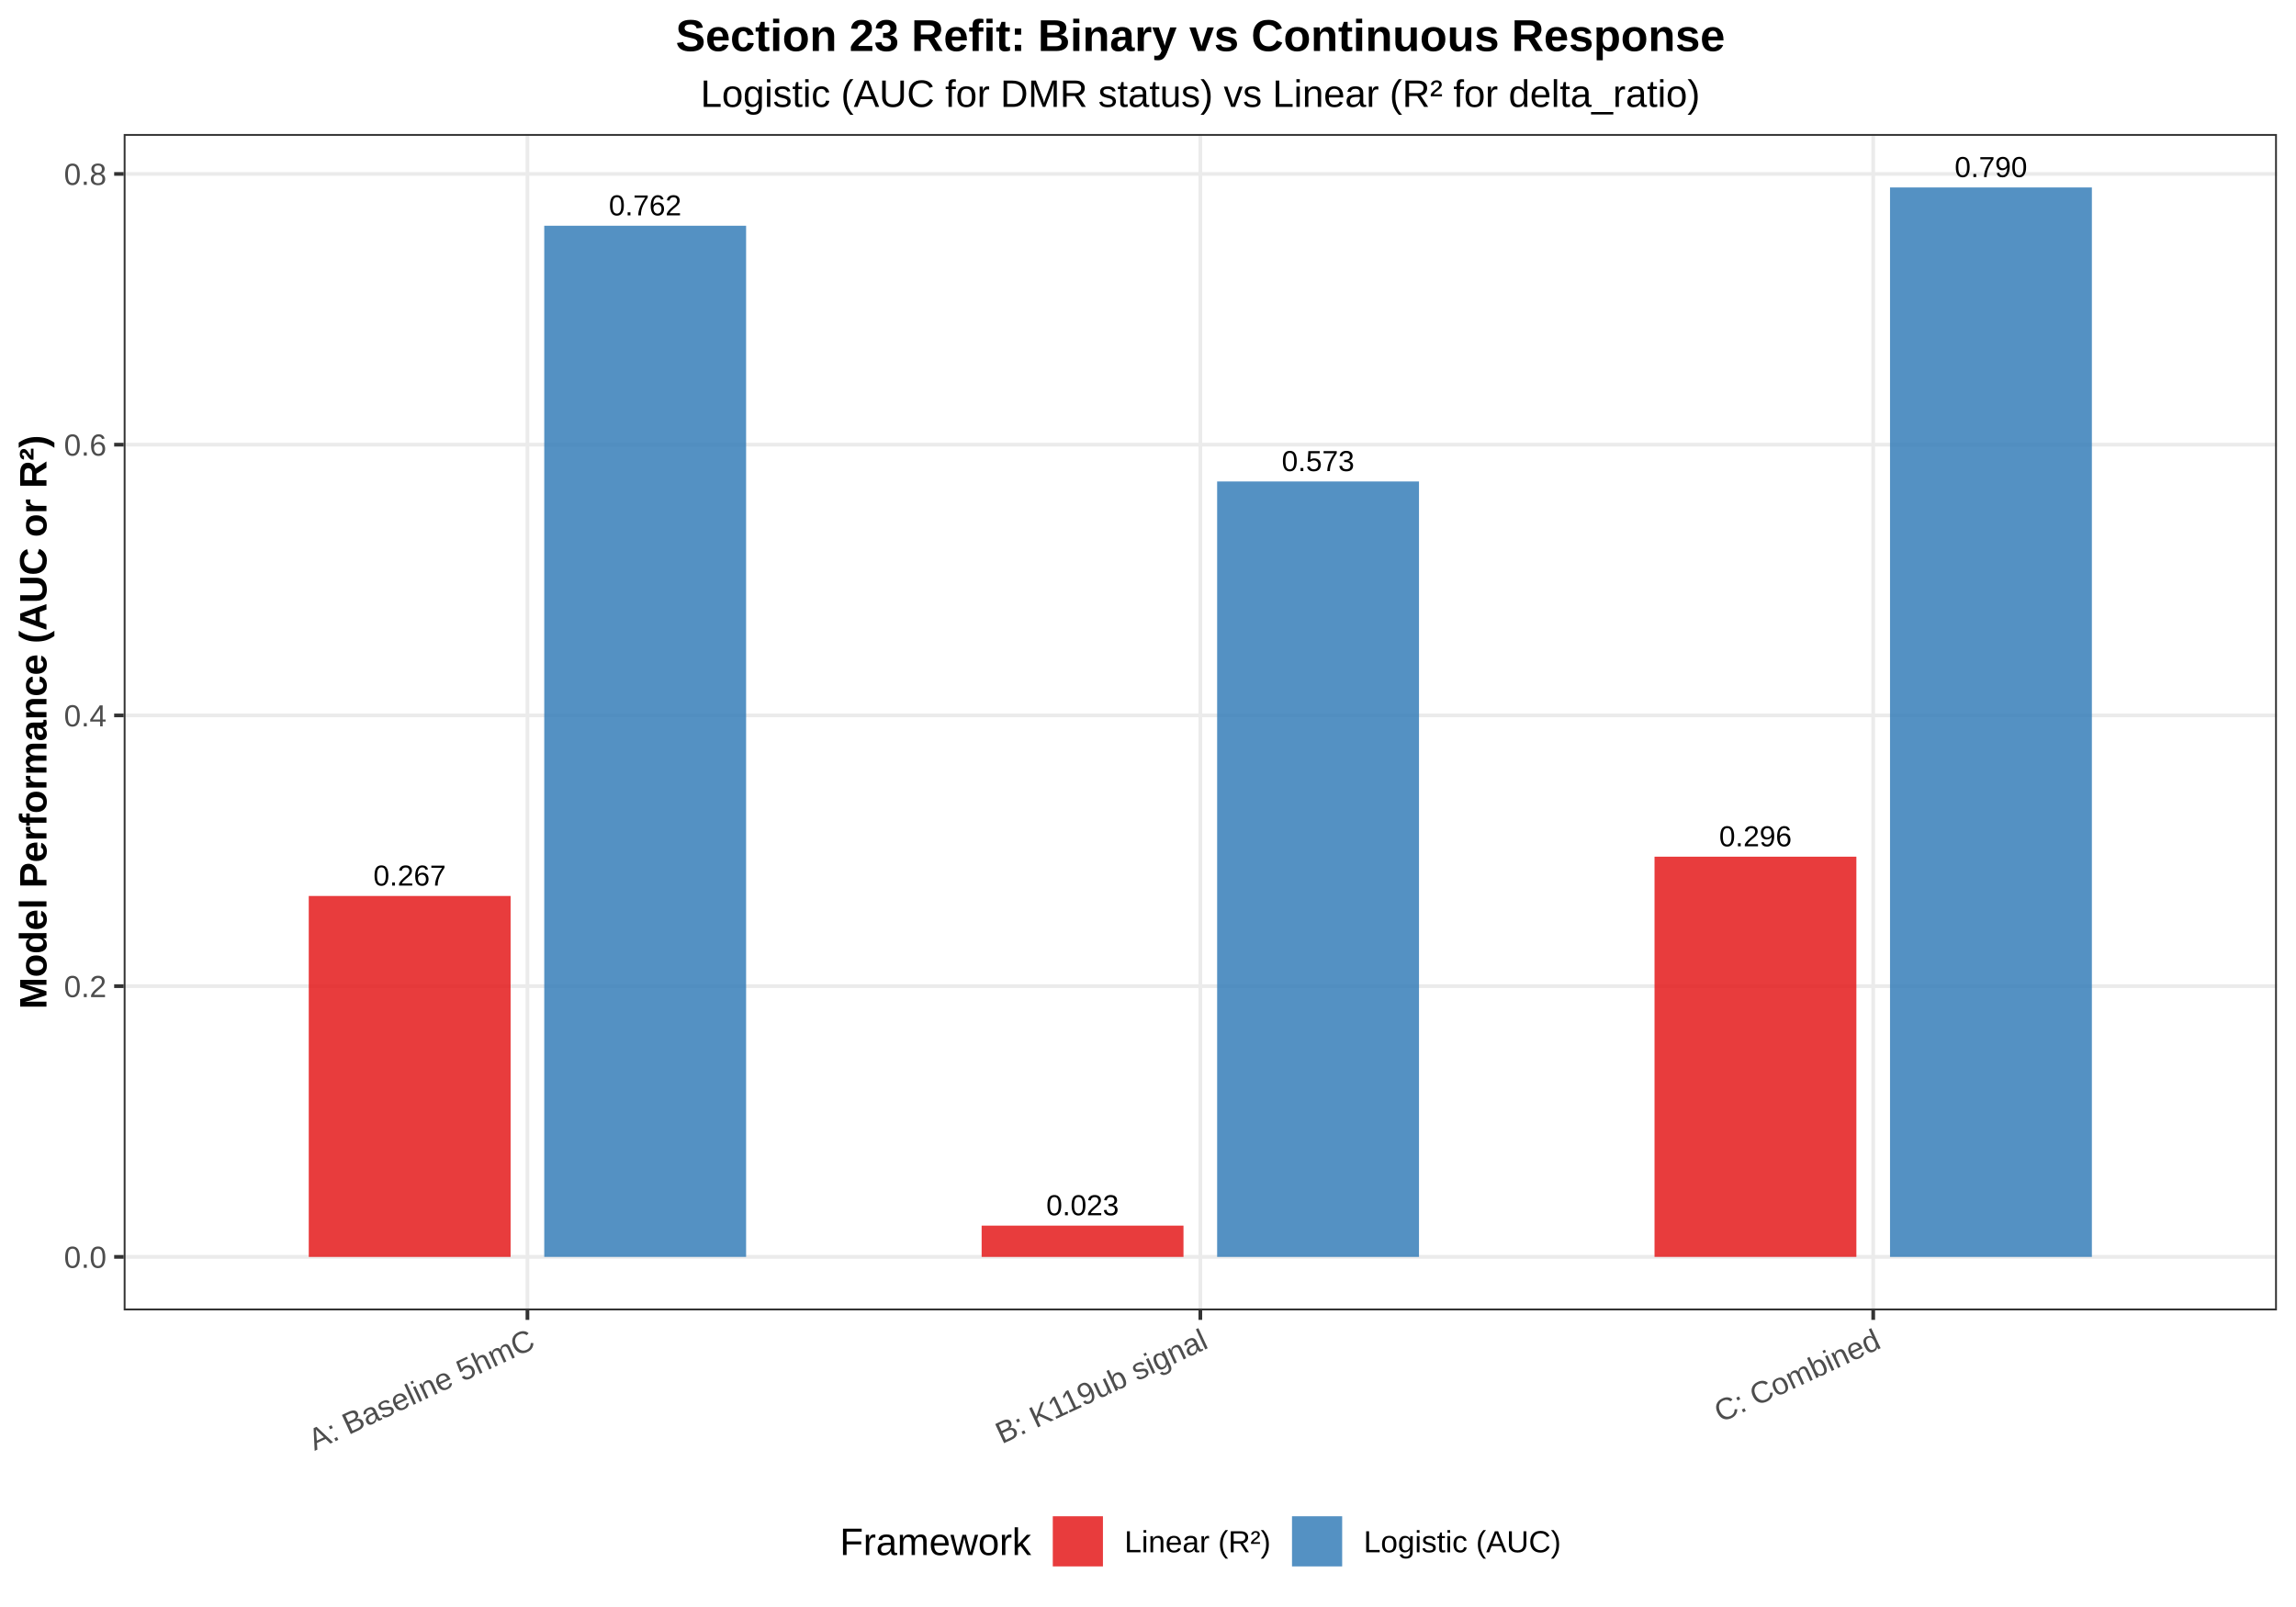
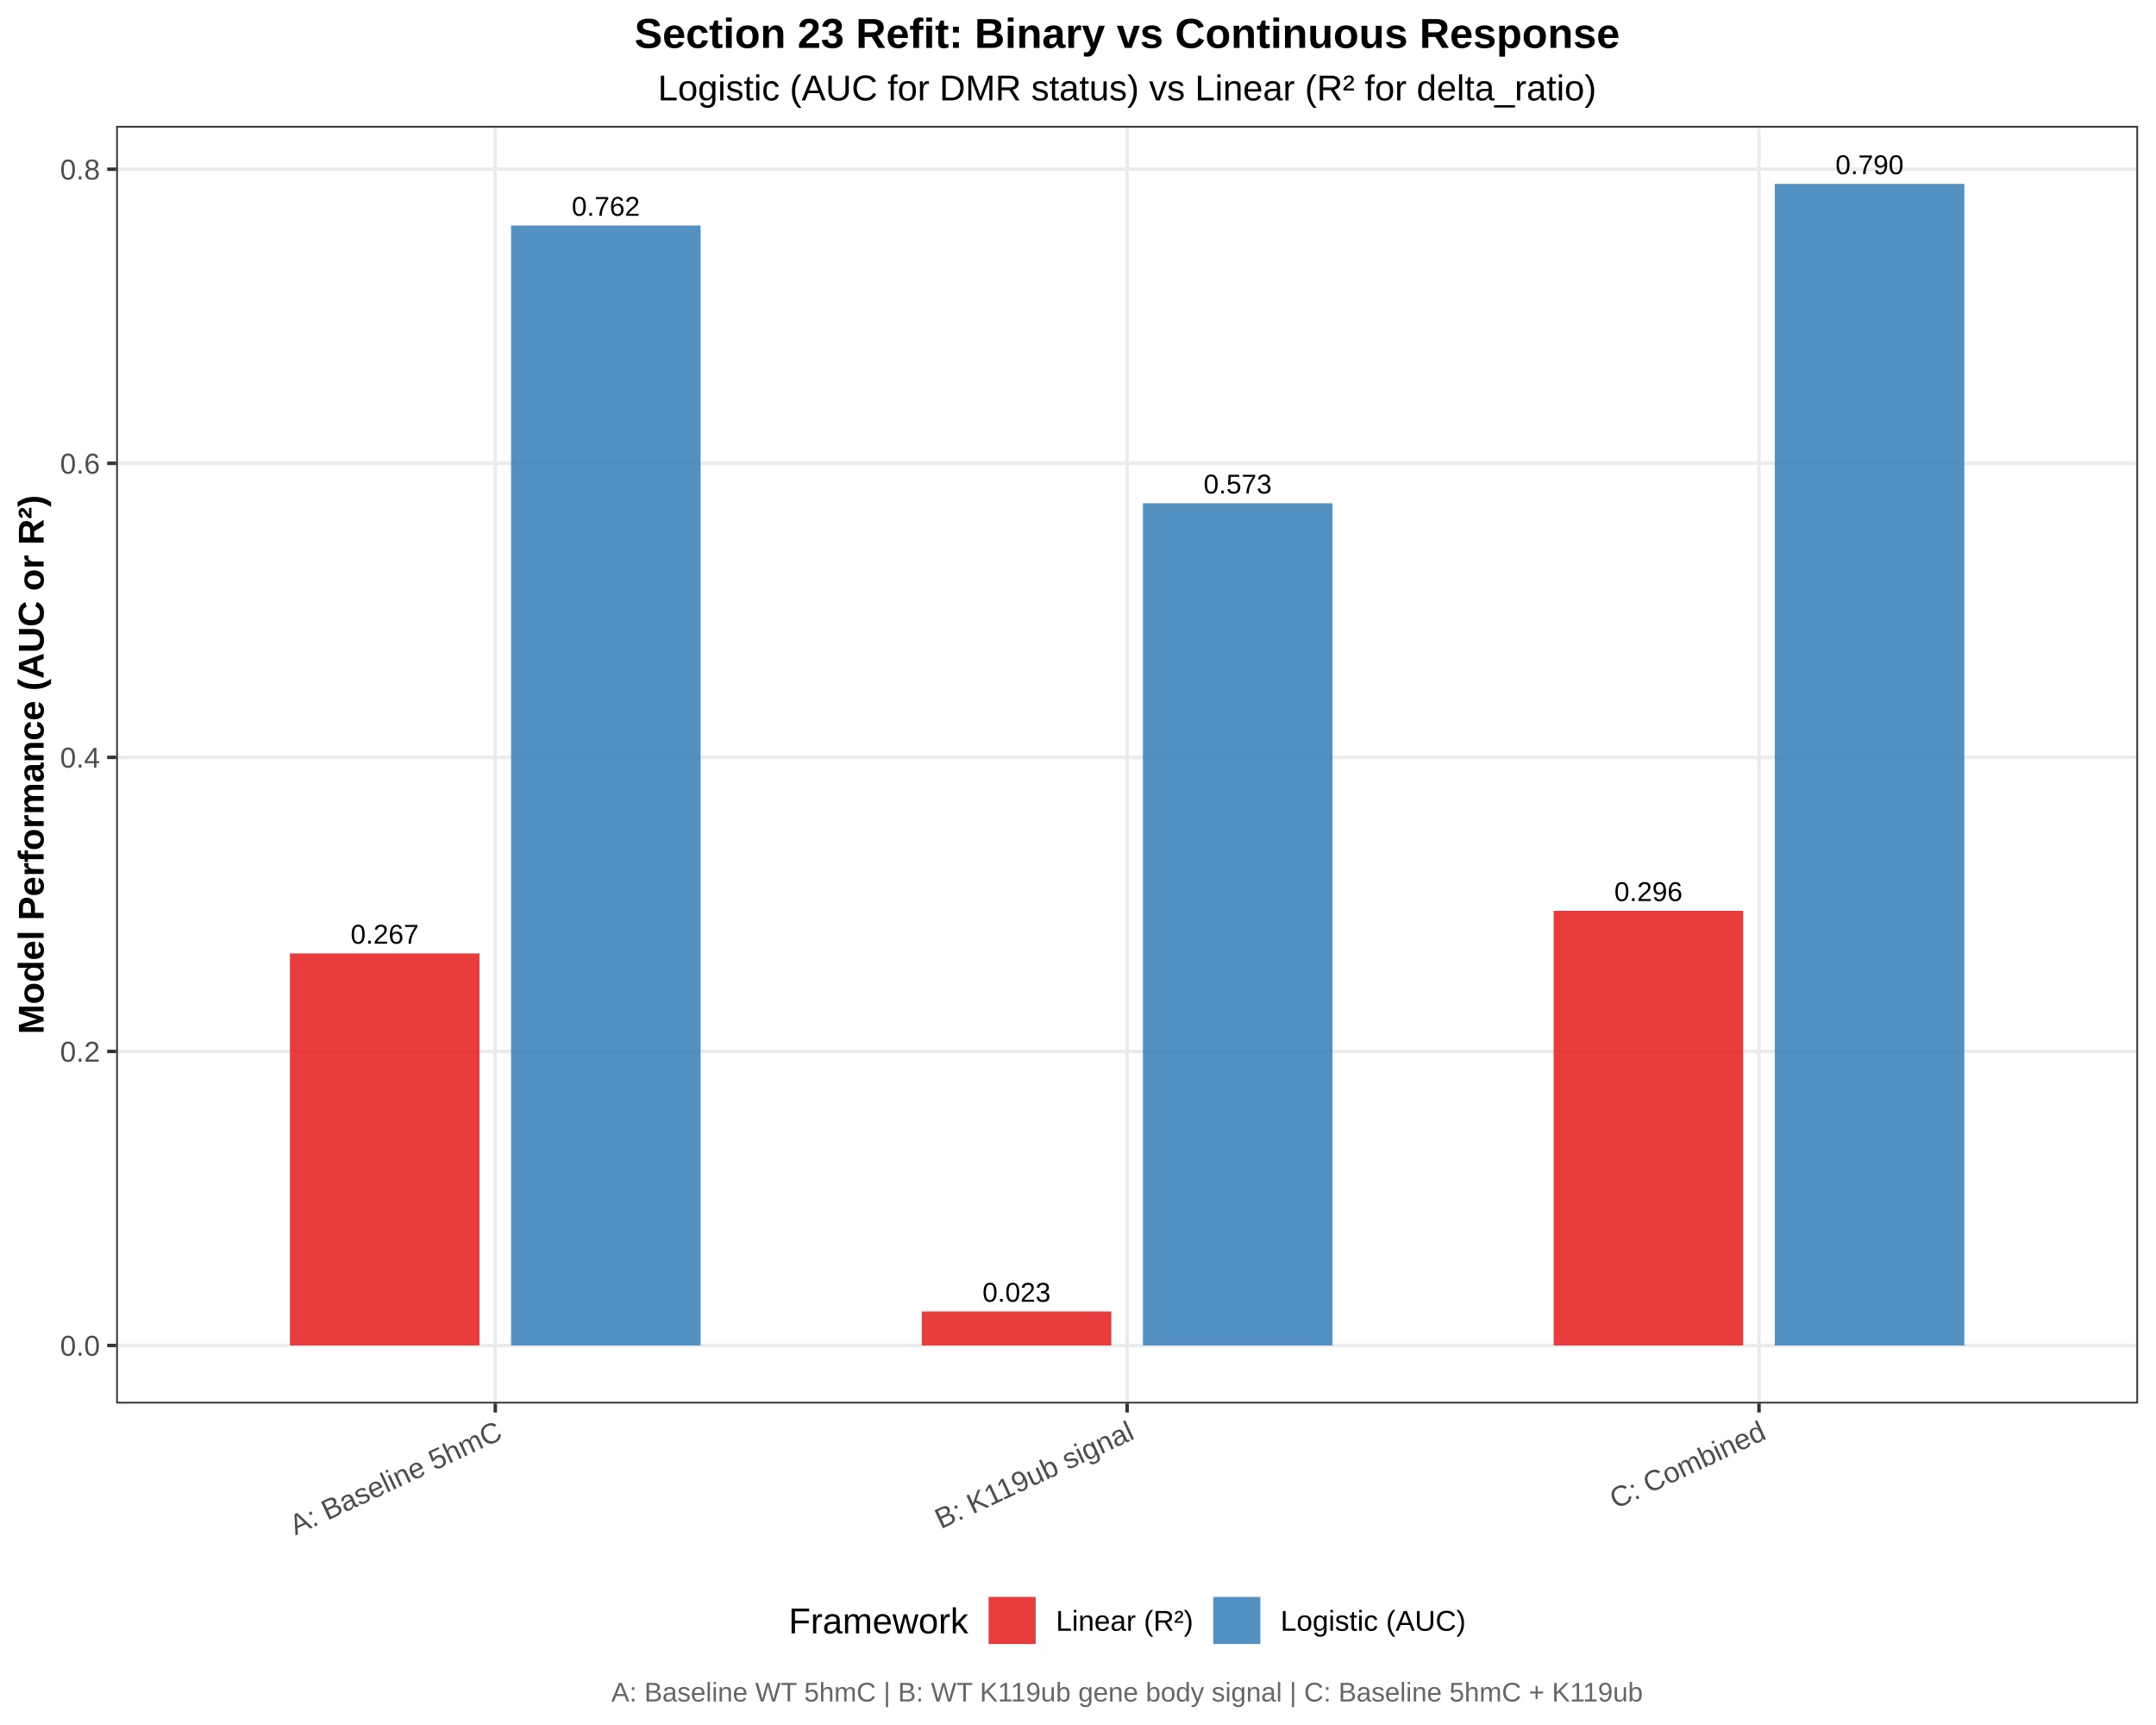
- <svg xmlns="http://www.w3.org/2000/svg" width="720.00pt" height="504.00pt" viewBox="0 0 720.00 504.00">
+ <svg xmlns="http://www.w3.org/2000/svg" width="720.00pt" height="576.00pt" viewBox="0 0 720.00 576.00">
  <g class="svglite">
    <defs>
      <style type="text/css">
    .svglite line, .svglite polyline, .svglite polygon, .svglite path, .svglite rect, .svglite circle {
      fill: none;
      stroke: #000000;
      stroke-linecap: round;
      stroke-linejoin: round;
      stroke-miterlimit: 10.00;
    }
    .svglite text {
      white-space: pre;
    }
    .svglite g.glyphgroup path {
      fill: inherit;
      stroke: none;
    }
  </style>
    </defs>
    <rect width="100%" height="100%" style="stroke: none; fill: #FFFFFF;" />
    <defs>
-       <clipPath id="cpMC4wMHw3MjAuMDB8MC4wMHw1MDQuMDA=">
-         <rect x="0.00" y="0.00" width="720.00" height="504.00" />
+       <clipPath id="cpMC4wMHw3MjAuMDB8MC4wMHw1NzYuMDA=">
+         <rect x="0.00" y="0.00" width="720.00" height="576.00" />
      </clipPath>
    </defs>
-     <g clip-path="url(#cpMC4wMHw3MjAuMDB8MC4wMHw1MDQuMDA=)">
-       <rect x="-0" y="0.00" width="720.00" height="504.00" style="stroke-width: 1.16; stroke: #FFFFFF; fill: #FFFFFF;" />
+     <g clip-path="url(#cpMC4wMHw3MjAuMDB8MC4wMHw1NzYuMDA=)">
+       <rect x="-0" y="0.00" width="720.00" height="576.00" style="stroke-width: 1.16; stroke: #FFFFFF; fill: #FFFFFF;" />
    </g>
    <defs>
-       <clipPath id="cpMzguNzl8NzE0LjAyfDQyLjAyfDQxMC45Ng==">
-         <rect x="38.79" y="42.02" width="675.23" height="368.95" />
+       <clipPath id="cpMzguNzl8NzE0LjAyfDQyLjAyfDQ2OC42Ng==">
+         <rect x="38.79" y="42.02" width="675.23" height="426.64" />
      </clipPath>
    </defs>
-     <g clip-path="url(#cpMzguNzl8NzE0LjAyfDQyLjAyfDQxMC45Ng==)">
-       <rect x="38.79" y="42.02" width="675.23" height="368.95" style="stroke-width: 1.16; stroke: none; fill: #FFFFFF;" />
-       <polyline points="38.79,394.19 714.02,394.19 " style="stroke-width: 1.16; stroke: #EBEBEB; stroke-linecap: butt;" />
-       <polyline points="38.79,309.28 714.02,309.28 " style="stroke-width: 1.16; stroke: #EBEBEB; stroke-linecap: butt;" />
-       <polyline points="38.79,224.37 714.02,224.37 " style="stroke-width: 1.16; stroke: #EBEBEB; stroke-linecap: butt;" />
-       <polyline points="38.79,139.46 714.02,139.46 " style="stroke-width: 1.16; stroke: #EBEBEB; stroke-linecap: butt;" />
-       <polyline points="38.79,54.55 714.02,54.55 " style="stroke-width: 1.16; stroke: #EBEBEB; stroke-linecap: butt;" />
-       <polyline points="165.40,410.96 165.40,42.02 " style="stroke-width: 1.16; stroke: #EBEBEB; stroke-linecap: butt;" />
-       <polyline points="376.41,410.96 376.41,42.02 " style="stroke-width: 1.16; stroke: #EBEBEB; stroke-linecap: butt;" />
-       <polyline points="587.42,410.96 587.42,42.02 " style="stroke-width: 1.16; stroke: #EBEBEB; stroke-linecap: butt;" />
-       <rect x="170.67" y="70.80" width="63.30" height="323.39" style="stroke-width: 1.16; stroke: none; stroke-linecap: butt; stroke-linejoin: miter; fill: #377EB8; fill-opacity: 0.85;" />
-       <rect x="381.68" y="151.00" width="63.30" height="243.20" style="stroke-width: 1.16; stroke: none; stroke-linecap: butt; stroke-linejoin: miter; fill: #377EB8; fill-opacity: 0.85;" />
-       <rect x="592.69" y="58.79" width="63.30" height="335.41" style="stroke-width: 1.16; stroke: none; stroke-linecap: butt; stroke-linejoin: miter; fill: #377EB8; fill-opacity: 0.85;" />
-       <rect x="96.82" y="281.00" width="63.30" height="113.20" style="stroke-width: 1.16; stroke: none; stroke-linecap: butt; stroke-linejoin: miter; fill: #E41A1C; fill-opacity: 0.85;" />
-       <rect x="307.83" y="384.39" width="63.30" height="9.81" style="stroke-width: 1.16; stroke: none; stroke-linecap: butt; stroke-linejoin: miter; fill: #E41A1C; fill-opacity: 0.85;" />
-       <rect x="518.84" y="268.68" width="63.30" height="125.51" style="stroke-width: 1.16; stroke: none; stroke-linecap: butt; stroke-linejoin: miter; fill: #E41A1C; fill-opacity: 0.85;" />
-       <text x="202.32" y="67.55" text-anchor="middle" style="font-size: 9.10px; font-family: &quot;Arial&quot;;" textLength="22.78px" lengthAdjust="spacingAndGlyphs">0.762</text>
-       <text x="413.33" y="147.74" text-anchor="middle" style="font-size: 9.10px; font-family: &quot;Arial&quot;;" textLength="22.78px" lengthAdjust="spacingAndGlyphs">0.573</text>
-       <text x="624.34" y="55.53" text-anchor="middle" style="font-size: 9.10px; font-family: &quot;Arial&quot;;" textLength="22.78px" lengthAdjust="spacingAndGlyphs">0.790</text>
-       <text x="128.47" y="277.74" text-anchor="middle" style="font-size: 9.10px; font-family: &quot;Arial&quot;;" textLength="22.78px" lengthAdjust="spacingAndGlyphs">0.267</text>
-       <text x="339.48" y="381.13" text-anchor="middle" style="font-size: 9.10px; font-family: &quot;Arial&quot;;" textLength="22.78px" lengthAdjust="spacingAndGlyphs">0.023</text>
-       <text x="550.49" y="265.43" text-anchor="middle" style="font-size: 9.10px; font-family: &quot;Arial&quot;;" textLength="22.78px" lengthAdjust="spacingAndGlyphs">0.296</text>
-       <rect x="38.79" y="42.02" width="675.23" height="368.95" style="stroke-width: 1.16; stroke: #333333;" />
+     <g clip-path="url(#cpMzguNzl8NzE0LjAyfDQyLjAyfDQ2OC42Ng==)">
+       <rect x="38.79" y="42.02" width="675.23" height="426.64" style="stroke-width: 1.16; stroke: none; fill: #FFFFFF;" />
+       <polyline points="38.79,449.26 714.02,449.26 " style="stroke-width: 1.16; stroke: #EBEBEB; stroke-linecap: butt;" />
+       <polyline points="38.79,351.08 714.02,351.08 " style="stroke-width: 1.16; stroke: #EBEBEB; stroke-linecap: butt;" />
+       <polyline points="38.79,252.89 714.02,252.89 " style="stroke-width: 1.16; stroke: #EBEBEB; stroke-linecap: butt;" />
+       <polyline points="38.79,154.70 714.02,154.70 " style="stroke-width: 1.16; stroke: #EBEBEB; stroke-linecap: butt;" />
+       <polyline points="38.79,56.51 714.02,56.51 " style="stroke-width: 1.16; stroke: #EBEBEB; stroke-linecap: butt;" />
+       <polyline points="165.40,468.66 165.40,42.02 " style="stroke-width: 1.16; stroke: #EBEBEB; stroke-linecap: butt;" />
+       <polyline points="376.41,468.66 376.41,42.02 " style="stroke-width: 1.16; stroke: #EBEBEB; stroke-linecap: butt;" />
+       <polyline points="587.42,468.66 587.42,42.02 " style="stroke-width: 1.16; stroke: #EBEBEB; stroke-linecap: butt;" />
+       <rect x="170.67" y="75.30" width="63.30" height="373.96" style="stroke-width: 1.16; stroke: none; stroke-linecap: butt; stroke-linejoin: miter; fill: #377EB8; fill-opacity: 0.85;" />
+       <rect x="381.68" y="168.04" width="63.30" height="281.23" style="stroke-width: 1.16; stroke: none; stroke-linecap: butt; stroke-linejoin: miter; fill: #377EB8; fill-opacity: 0.85;" />
+       <rect x="592.69" y="61.41" width="63.30" height="387.85" style="stroke-width: 1.16; stroke: none; stroke-linecap: butt; stroke-linejoin: miter; fill: #377EB8; fill-opacity: 0.85;" />
+       <rect x="96.82" y="318.36" width="63.30" height="130.90" style="stroke-width: 1.16; stroke: none; stroke-linecap: butt; stroke-linejoin: miter; fill: #E41A1C; fill-opacity: 0.85;" />
+       <rect x="307.83" y="437.92" width="63.30" height="11.34" style="stroke-width: 1.16; stroke: none; stroke-linecap: butt; stroke-linejoin: miter; fill: #E41A1C; fill-opacity: 0.85;" />
+       <rect x="518.84" y="304.13" width="63.30" height="145.13" style="stroke-width: 1.16; stroke: none; stroke-linecap: butt; stroke-linejoin: miter; fill: #E41A1C; fill-opacity: 0.85;" />
+       <text x="202.32" y="72.05" text-anchor="middle" style="font-size: 9.10px; font-family: &quot;Arial&quot;;" textLength="22.78px" lengthAdjust="spacingAndGlyphs">0.762</text>
+       <text x="413.33" y="164.78" text-anchor="middle" style="font-size: 9.10px; font-family: &quot;Arial&quot;;" textLength="22.78px" lengthAdjust="spacingAndGlyphs">0.573</text>
+       <text x="624.34" y="58.16" text-anchor="middle" style="font-size: 9.10px; font-family: &quot;Arial&quot;;" textLength="22.78px" lengthAdjust="spacingAndGlyphs">0.790</text>
+       <text x="128.47" y="315.11" text-anchor="middle" style="font-size: 9.10px; font-family: &quot;Arial&quot;;" textLength="22.78px" lengthAdjust="spacingAndGlyphs">0.267</text>
+       <text x="339.48" y="434.67" text-anchor="middle" style="font-size: 9.10px; font-family: &quot;Arial&quot;;" textLength="22.78px" lengthAdjust="spacingAndGlyphs">0.023</text>
+       <text x="550.49" y="300.87" text-anchor="middle" style="font-size: 9.10px; font-family: &quot;Arial&quot;;" textLength="22.78px" lengthAdjust="spacingAndGlyphs">0.296</text>
+       <rect x="38.79" y="42.02" width="675.23" height="426.64" style="stroke-width: 1.16; stroke: #333333;" />
    </g>
-     <g clip-path="url(#cpMC4wMHw3MjAuMDB8MC4wMHw1MDQuMDA=)">
-       <text x="33.41" y="397.63" text-anchor="end" style="font-size: 9.60px;fill: #4D4D4D; font-family: &quot;Arial&quot;;" textLength="13.33px" lengthAdjust="spacingAndGlyphs">0.0</text>
-       <text x="33.41" y="312.72" text-anchor="end" style="font-size: 9.60px;fill: #4D4D4D; font-family: &quot;Arial&quot;;" textLength="13.33px" lengthAdjust="spacingAndGlyphs">0.2</text>
-       <text x="33.41" y="227.81" text-anchor="end" style="font-size: 9.60px;fill: #4D4D4D; font-family: &quot;Arial&quot;;" textLength="13.33px" lengthAdjust="spacingAndGlyphs">0.4</text>
-       <text x="33.41" y="142.90" text-anchor="end" style="font-size: 9.60px;fill: #4D4D4D; font-family: &quot;Arial&quot;;" textLength="13.33px" lengthAdjust="spacingAndGlyphs">0.6</text>
-       <text x="33.41" y="57.99" text-anchor="end" style="font-size: 9.60px;fill: #4D4D4D; font-family: &quot;Arial&quot;;" textLength="13.33px" lengthAdjust="spacingAndGlyphs">0.8</text>
-       <polyline points="35.80,394.19 38.79,394.19 " style="stroke-width: 1.16; stroke: #333333; stroke-linecap: butt;" />
-       <polyline points="35.80,309.28 38.79,309.28 " style="stroke-width: 1.16; stroke: #333333; stroke-linecap: butt;" />
-       <polyline points="35.80,224.37 38.79,224.37 " style="stroke-width: 1.16; stroke: #333333; stroke-linecap: butt;" />
-       <polyline points="35.80,139.46 38.79,139.46 " style="stroke-width: 1.16; stroke: #333333; stroke-linecap: butt;" />
-       <polyline points="35.80,54.55 38.79,54.55 " style="stroke-width: 1.16; stroke: #333333; stroke-linecap: butt;" />
-       <polyline points="165.40,413.95 165.40,410.96 " style="stroke-width: 1.16; stroke: #333333; stroke-linecap: butt;" />
-       <polyline points="376.41,413.95 376.41,410.96 " style="stroke-width: 1.16; stroke: #333333; stroke-linecap: butt;" />
-       <polyline points="587.42,413.95 587.42,410.96 " style="stroke-width: 1.16; stroke: #333333; stroke-linecap: butt;" />
-       <text transform="translate(168.30,422.57) rotate(-25)" text-anchor="end" style="font-size: 9.60px;fill: #4D4D4D; font-family: &quot;Arial&quot;;" textLength="76.75px" lengthAdjust="spacingAndGlyphs">A: Baseline 5hmC</text>
-       <text transform="translate(379.31,422.57) rotate(-25)" text-anchor="end" style="font-size: 9.60px;fill: #4D4D4D; font-family: &quot;Arial&quot;;" textLength="71.78px" lengthAdjust="spacingAndGlyphs">B: K119ub signal</text>
-       <text transform="translate(590.32,422.57) rotate(-25)" text-anchor="end" style="font-size: 9.60px;fill: #4D4D4D; font-family: &quot;Arial&quot;;" textLength="55.94px" lengthAdjust="spacingAndGlyphs">C: Combined</text>
-       <text transform="translate(14.57,226.49) rotate(-90)" text-anchor="middle" style="font-size: 12.00px; font-weight: bold; font-family: &quot;Arial&quot;;" textLength="180.02px" lengthAdjust="spacingAndGlyphs">Model Performance (AUC or R²)</text>
-       <rect x="257.40" y="468.79" width="238.02" height="29.24" style="stroke-width: 1.16; stroke: none; fill: #FFFFFF;" />
-       <text x="263.37" y="487.70" style="font-size: 12.00px; font-family: &quot;Arial&quot;;" textLength="60.02px" lengthAdjust="spacingAndGlyphs">Framework</text>
-       <rect x="329.37" y="474.76" width="17.28" height="17.28" style="stroke-width: 1.16; stroke: none; fill: #FFFFFF;" />
-       <rect x="330.14" y="475.54" width="15.73" height="15.73" style="stroke-width: 1.16; stroke: none; stroke-linecap: butt; stroke-linejoin: miter; fill: #E41A1C; fill-opacity: 0.85;" />
-       <rect x="404.38" y="474.76" width="17.28" height="17.28" style="stroke-width: 1.16; stroke: none; fill: #FFFFFF;" />
-       <rect x="405.16" y="475.54" width="15.73" height="15.73" style="stroke-width: 1.16; stroke: none; stroke-linecap: butt; stroke-linejoin: miter; fill: #377EB8; fill-opacity: 0.85;" />
-       <text x="352.63" y="486.84" style="font-size: 9.60px; font-family: &quot;Arial&quot;;" textLength="45.78px" lengthAdjust="spacingAndGlyphs">Linear (R²)</text>
-       <text x="427.64" y="486.84" style="font-size: 9.60px; font-family: &quot;Arial&quot;;" textLength="61.80px" lengthAdjust="spacingAndGlyphs">Logistic (AUC)</text>
+     <g clip-path="url(#cpMC4wMHw3MjAuMDB8MC4wMHw1NzYuMDA=)">
+       <text x="33.41" y="452.70" text-anchor="end" style="font-size: 9.60px;fill: #4D4D4D; font-family: &quot;Arial&quot;;" textLength="13.33px" lengthAdjust="spacingAndGlyphs">0.0</text>
+       <text x="33.41" y="354.51" text-anchor="end" style="font-size: 9.60px;fill: #4D4D4D; font-family: &quot;Arial&quot;;" textLength="13.33px" lengthAdjust="spacingAndGlyphs">0.2</text>
+       <text x="33.41" y="256.32" text-anchor="end" style="font-size: 9.60px;fill: #4D4D4D; font-family: &quot;Arial&quot;;" textLength="13.33px" lengthAdjust="spacingAndGlyphs">0.4</text>
+       <text x="33.41" y="158.14" text-anchor="end" style="font-size: 9.60px;fill: #4D4D4D; font-family: &quot;Arial&quot;;" textLength="13.33px" lengthAdjust="spacingAndGlyphs">0.6</text>
+       <text x="33.41" y="59.95" text-anchor="end" style="font-size: 9.60px;fill: #4D4D4D; font-family: &quot;Arial&quot;;" textLength="13.33px" lengthAdjust="spacingAndGlyphs">0.8</text>
+       <polyline points="35.80,449.26 38.79,449.26 " style="stroke-width: 1.16; stroke: #333333; stroke-linecap: butt;" />
+       <polyline points="35.80,351.08 38.79,351.08 " style="stroke-width: 1.16; stroke: #333333; stroke-linecap: butt;" />
+       <polyline points="35.80,252.89 38.79,252.89 " style="stroke-width: 1.16; stroke: #333333; stroke-linecap: butt;" />
+       <polyline points="35.80,154.70 38.79,154.70 " style="stroke-width: 1.16; stroke: #333333; stroke-linecap: butt;" />
+       <polyline points="35.80,56.51 38.79,56.51 " style="stroke-width: 1.16; stroke: #333333; stroke-linecap: butt;" />
+       <polyline points="165.40,471.64 165.40,468.66 " style="stroke-width: 1.16; stroke: #333333; stroke-linecap: butt;" />
+       <polyline points="376.41,471.64 376.41,468.66 " style="stroke-width: 1.16; stroke: #333333; stroke-linecap: butt;" />
+       <polyline points="587.42,471.64 587.42,468.66 " style="stroke-width: 1.16; stroke: #333333; stroke-linecap: butt;" />
+       <text transform="translate(168.30,480.26) rotate(-25)" text-anchor="end" style="font-size: 9.60px;fill: #4D4D4D; font-family: &quot;Arial&quot;;" textLength="76.75px" lengthAdjust="spacingAndGlyphs">A: Baseline 5hmC</text>
+       <text transform="translate(379.31,480.26) rotate(-25)" text-anchor="end" style="font-size: 9.60px;fill: #4D4D4D; font-family: &quot;Arial&quot;;" textLength="71.78px" lengthAdjust="spacingAndGlyphs">B: K119ub signal</text>
+       <text transform="translate(590.32,480.26) rotate(-25)" text-anchor="end" style="font-size: 9.60px;fill: #4D4D4D; font-family: &quot;Arial&quot;;" textLength="55.94px" lengthAdjust="spacingAndGlyphs">C: Combined</text>
+       <text transform="translate(14.57,255.34) rotate(-90)" text-anchor="middle" style="font-size: 12.00px; font-weight: bold; font-family: &quot;Arial&quot;;" textLength="180.02px" lengthAdjust="spacingAndGlyphs">Model Performance (AUC or R²)</text>
+       <rect x="257.40" y="526.48" width="238.02" height="29.24" style="stroke-width: 1.16; stroke: none; fill: #FFFFFF;" />
+       <text x="263.37" y="545.40" style="font-size: 12.00px; font-family: &quot;Arial&quot;;" textLength="60.02px" lengthAdjust="spacingAndGlyphs">Framework</text>
+       <rect x="329.37" y="532.46" width="17.28" height="17.28" style="stroke-width: 1.16; stroke: none; fill: #FFFFFF;" />
+       <rect x="330.14" y="533.23" width="15.73" height="15.73" style="stroke-width: 1.16; stroke: none; stroke-linecap: butt; stroke-linejoin: miter; fill: #E41A1C; fill-opacity: 0.85;" />
+       <rect x="404.38" y="532.46" width="17.28" height="17.28" style="stroke-width: 1.16; stroke: none; fill: #FFFFFF;" />
+       <rect x="405.16" y="533.23" width="15.73" height="15.73" style="stroke-width: 1.16; stroke: none; stroke-linecap: butt; stroke-linejoin: miter; fill: #377EB8; fill-opacity: 0.85;" />
+       <text x="352.63" y="544.53" style="font-size: 9.60px; font-family: &quot;Arial&quot;;" textLength="45.78px" lengthAdjust="spacingAndGlyphs">Linear (R²)</text>
+       <text x="427.64" y="544.53" style="font-size: 9.60px; font-family: &quot;Arial&quot;;" textLength="61.80px" lengthAdjust="spacingAndGlyphs">Logistic (AUC)</text>
      <text x="376.41" y="33.52" text-anchor="middle" style="font-size: 12.00px; font-family: &quot;Arial&quot;;" textLength="313.39px" lengthAdjust="spacingAndGlyphs">Logistic (AUC for DMR status) vs Linear (R² for delta_ratio)</text>
      <text x="376.41" y="16.00" text-anchor="middle" style="font-size: 14.00px; font-weight: bold; font-family: &quot;Arial&quot;;" textLength="328.92px" lengthAdjust="spacingAndGlyphs">Section 23 Refit: Binary vs Continuous Response</text>
+       <text x="376.41" y="568.14" text-anchor="middle" style="font-size: 9.00px;fill: #666666; font-family: &quot;Arial&quot;;" textLength="344.28px" lengthAdjust="spacingAndGlyphs">A: Baseline WT 5hmC | B: WT K119ub gene body signal | C: Baseline 5hmC + K119ub</text>
    </g>
  </g>
</svg>
